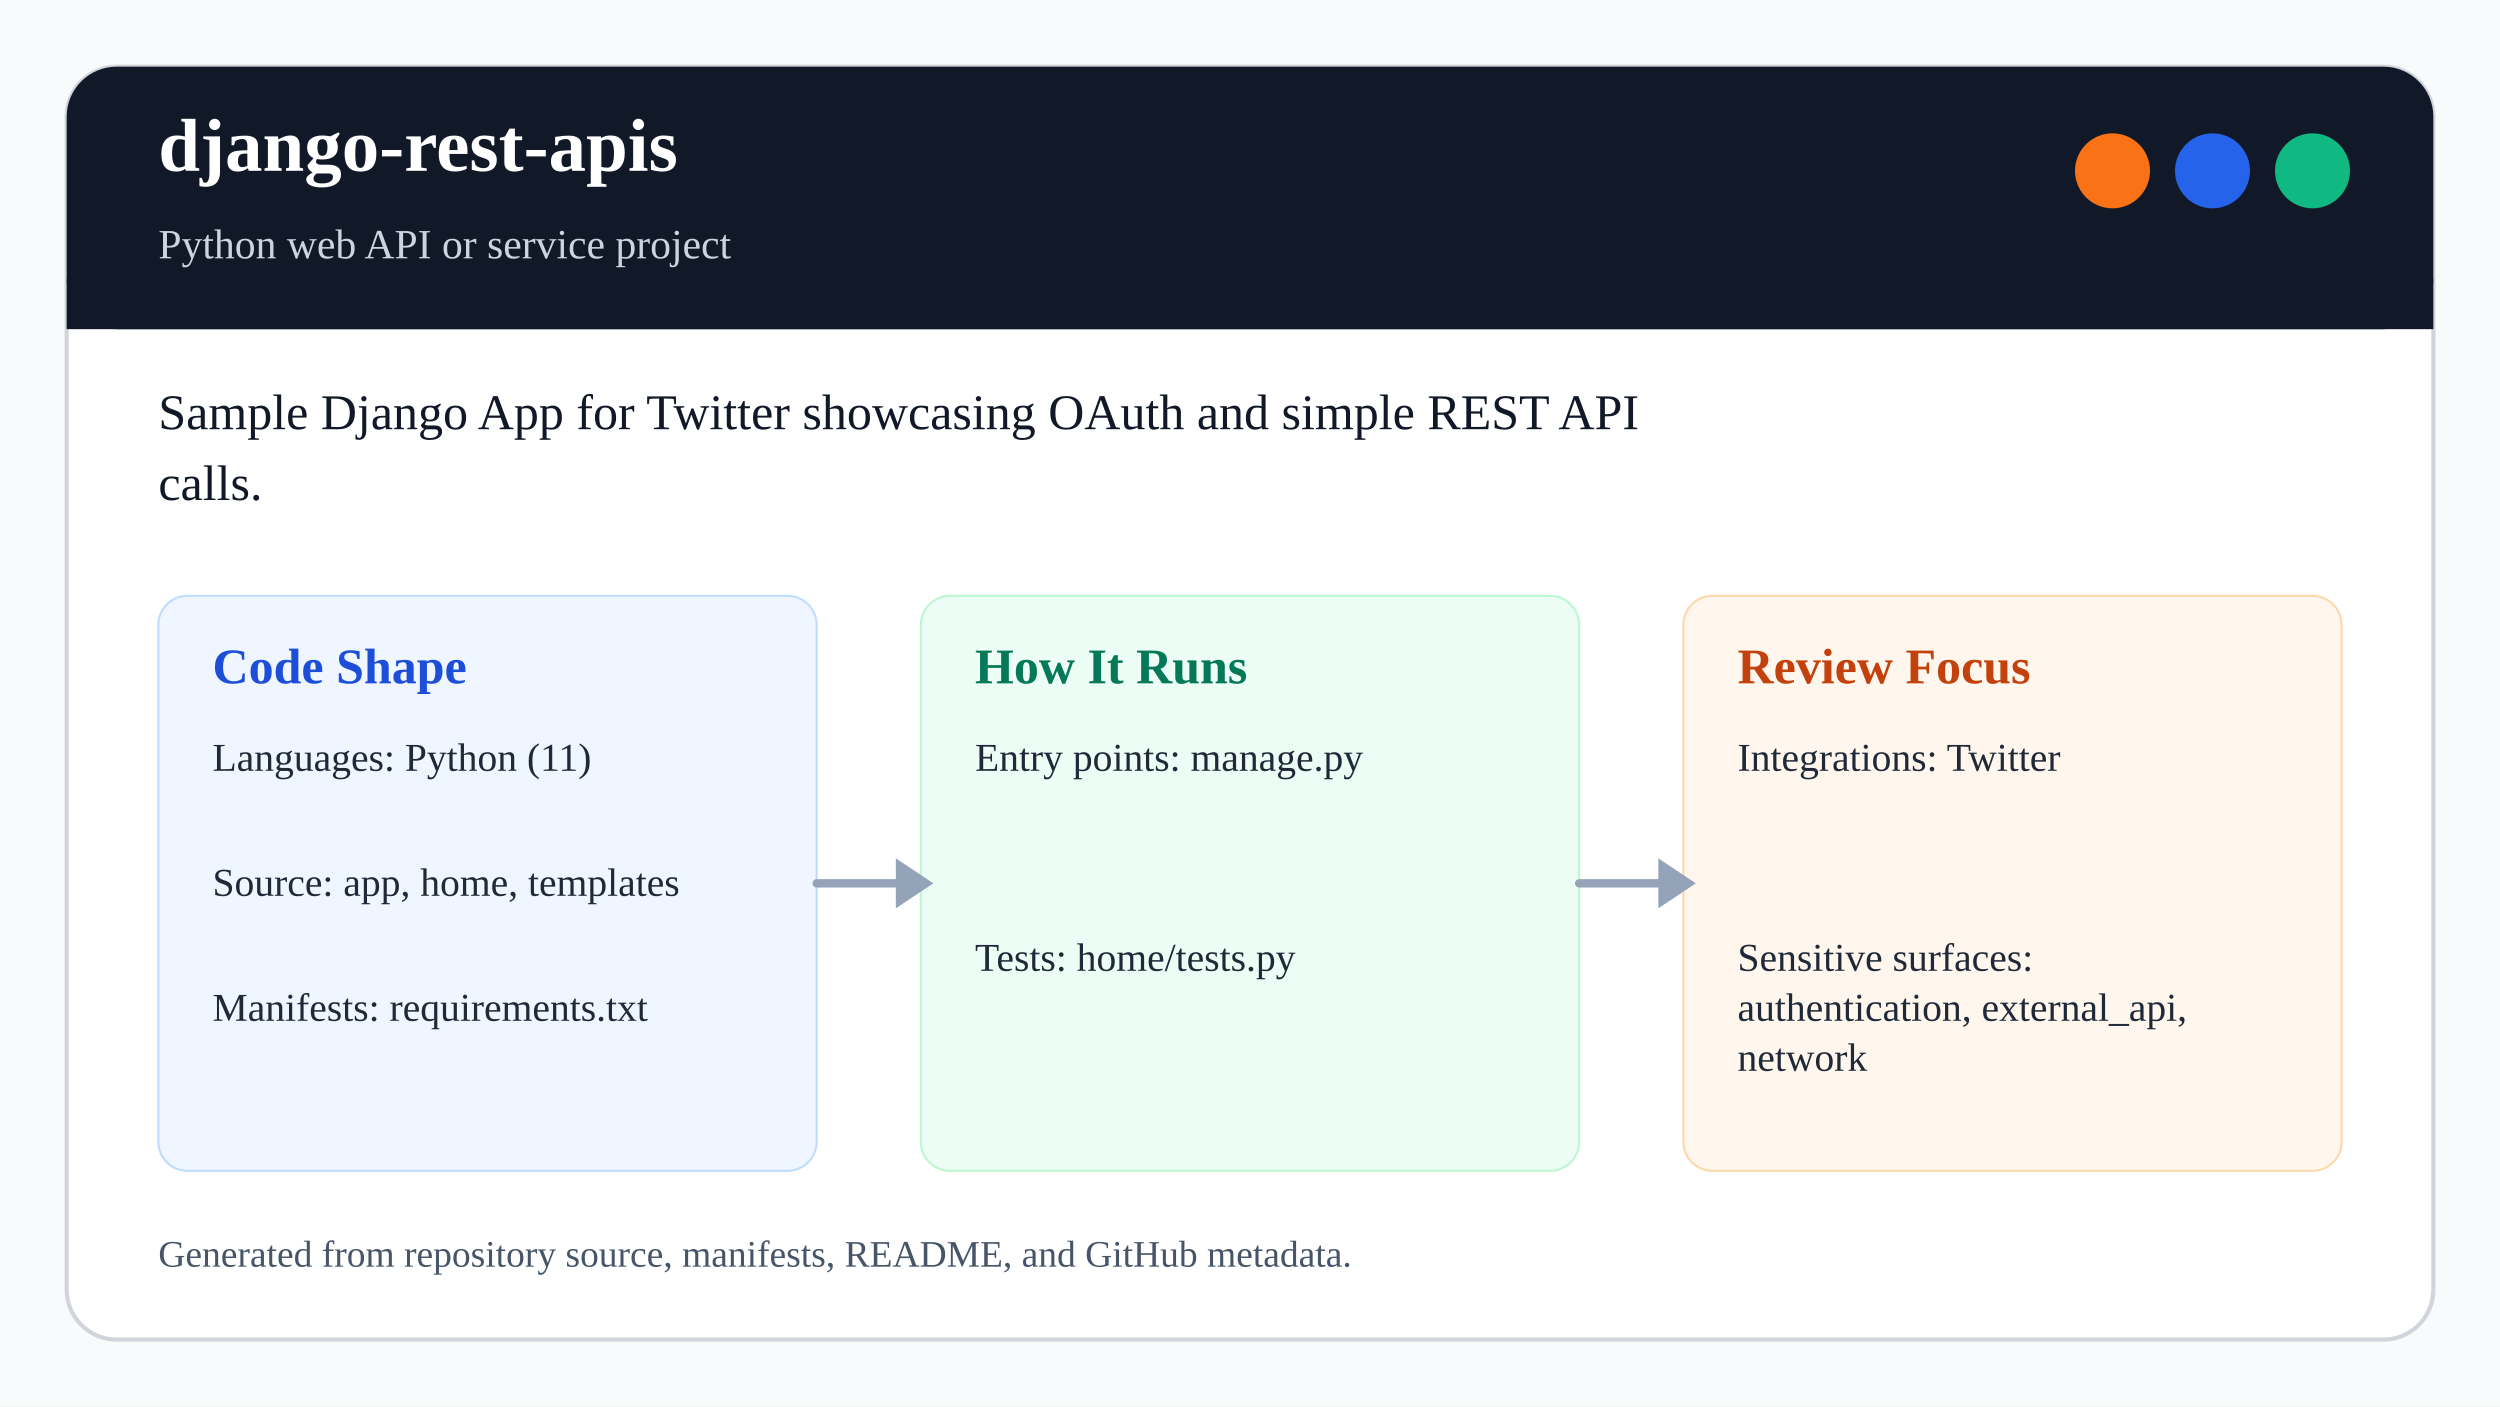
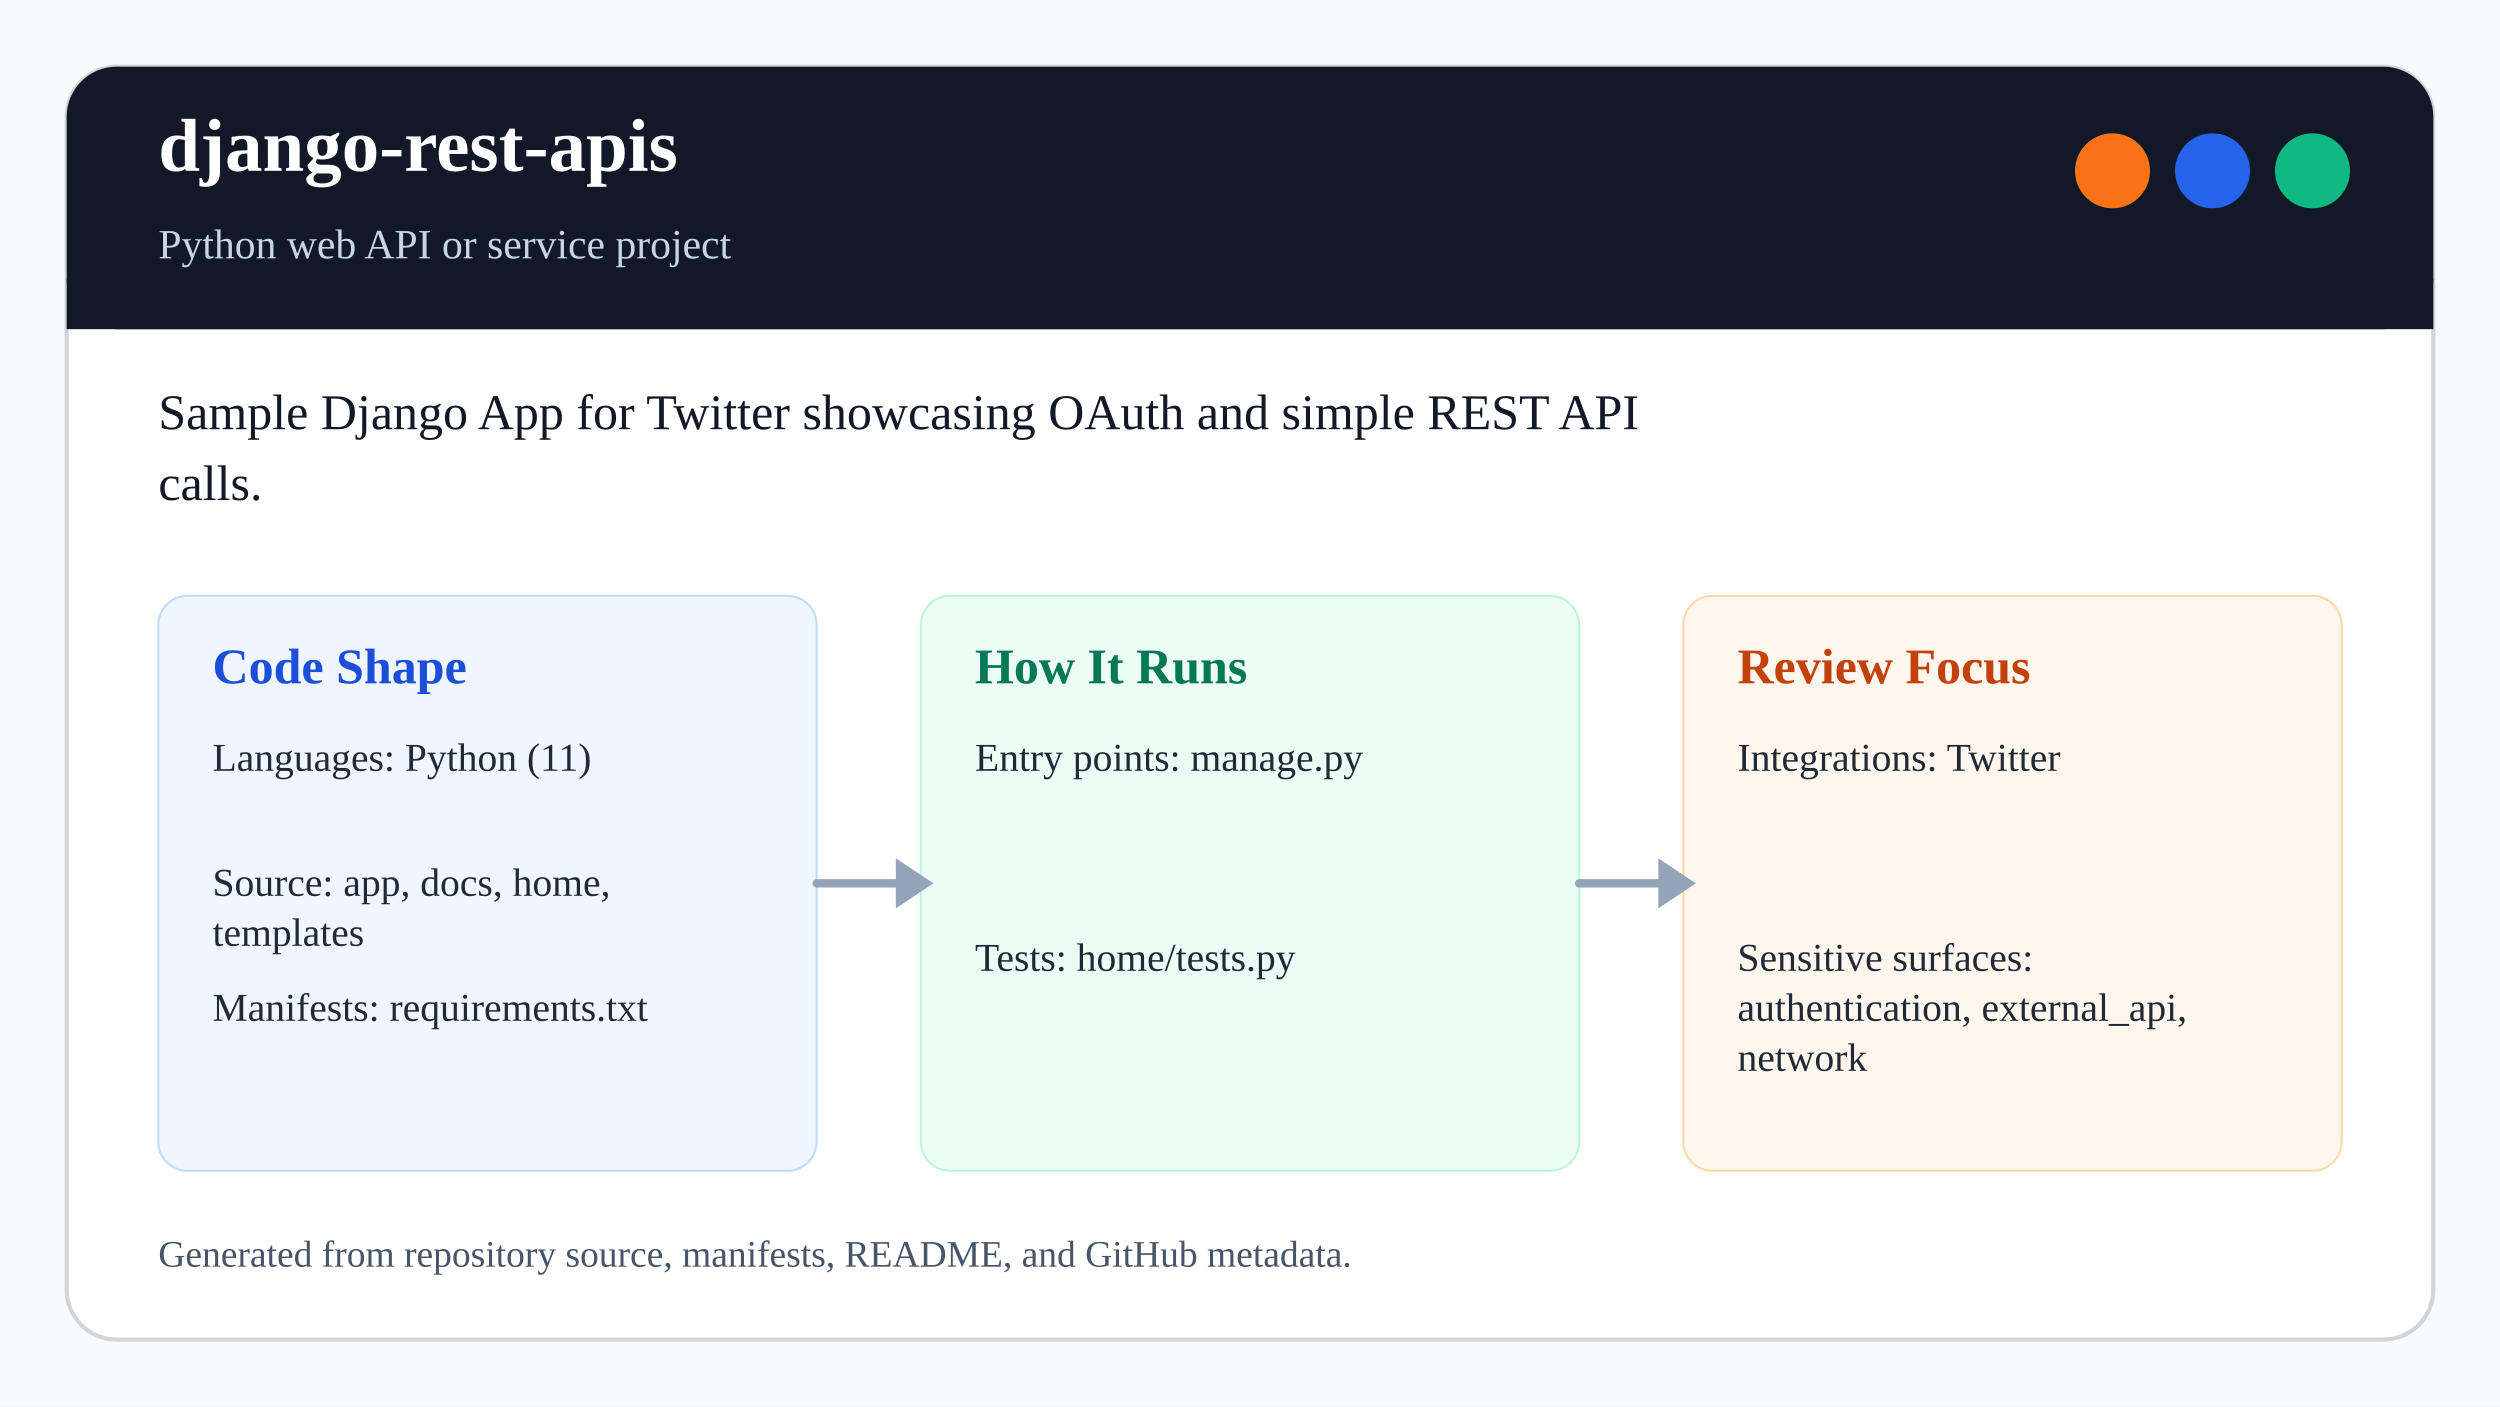
<svg xmlns="http://www.w3.org/2000/svg" width="1200" height="675" viewBox="0 0 1200 675" role="img" aria-labelledby="title desc">
  <rect width="1200" height="675" fill="#f8fafc" />
  <rect x="32" y="32" width="1136" height="611" rx="24" fill="#ffffff" stroke="#d1d5db" stroke-width="2" />
  <rect x="32" y="32" width="1136" height="126" rx="24" fill="#111827" />
  <path d="M32 134h1136v24H32z" fill="#111827" />
  <circle cx="1062" cy="82" r="18" fill="#2563eb" />
  <circle cx="1110" cy="82" r="18" fill="#10b981" />
  <circle cx="1014" cy="82" r="18" fill="#f97316" />
  <text x="76" y="82" font-size="36" fill="#ffffff" font-weight="700">django-rest-apis</text>
  <text x="76" y="124" font-size="20" fill="#cbd5e1">Python web API or service project</text>
  <text x="76" y="206" font-size="24" fill="#111827">Sample Django App for Twitter showcasing OAuth and simple REST API</text>
  <text x="76" y="240" font-size="24" fill="#111827">calls.</text>
  <rect x="76" y="286" width="316" height="276" rx="14" fill="#eff6ff" stroke="#bfdbfe" />
  <text x="102" y="328" font-size="24" font-weight="700" fill="#1d4ed8">Code Shape</text>
  <text x="102" y="370" font-size="19" fill="#1f2937">Languages: Python (11)</text>
-   <text x="102" y="430" font-size="19" fill="#1f2937">Source: app, home, templates</text>
+   <text x="102" y="430" font-size="19" fill="#1f2937">Source: app, docs, home,</text>
+   <text x="102" y="454" font-size="19" fill="#1f2937">templates</text>
  <text x="102" y="490" font-size="19" fill="#1f2937">Manifests: requirements.txt</text>
  <rect x="442" y="286" width="316" height="276" rx="14" fill="#ecfdf5" stroke="#bbf7d0" />
  <text x="468" y="328" font-size="24" font-weight="700" fill="#047857">How It Runs</text>
  <text x="468" y="370" font-size="19" fill="#1f2937">Entry points: manage.py</text>
  <text x="468" y="466" font-size="19" fill="#1f2937">Tests: home/tests.py</text>
  <rect x="808" y="286" width="316" height="276" rx="14" fill="#fff7ed" stroke="#fed7aa" />
  <text x="834" y="328" font-size="24" font-weight="700" fill="#c2410c">Review Focus</text>
  <text x="834" y="370" font-size="19" fill="#1f2937">Integrations: Twitter</text>
  <text x="834" y="466" font-size="19" fill="#1f2937">Sensitive surfaces:</text>
  <text x="834" y="490" font-size="19" fill="#1f2937">authentication, external_api,</text>
  <text x="834" y="514" font-size="19" fill="#1f2937">network</text>
  <path d="M392 424h50" stroke="#94a3b8" stroke-width="4" stroke-linecap="round" />
  <path d="M430 412l18 12-18 12z" fill="#94a3b8" />
  <path d="M758 424h50" stroke="#94a3b8" stroke-width="4" stroke-linecap="round" />
  <path d="M796 412l18 12-18 12z" fill="#94a3b8" />
  <text x="76" y="608" font-size="18" fill="#475569">Generated from repository source, manifests, README, and GitHub metadata.</text>
</svg>
